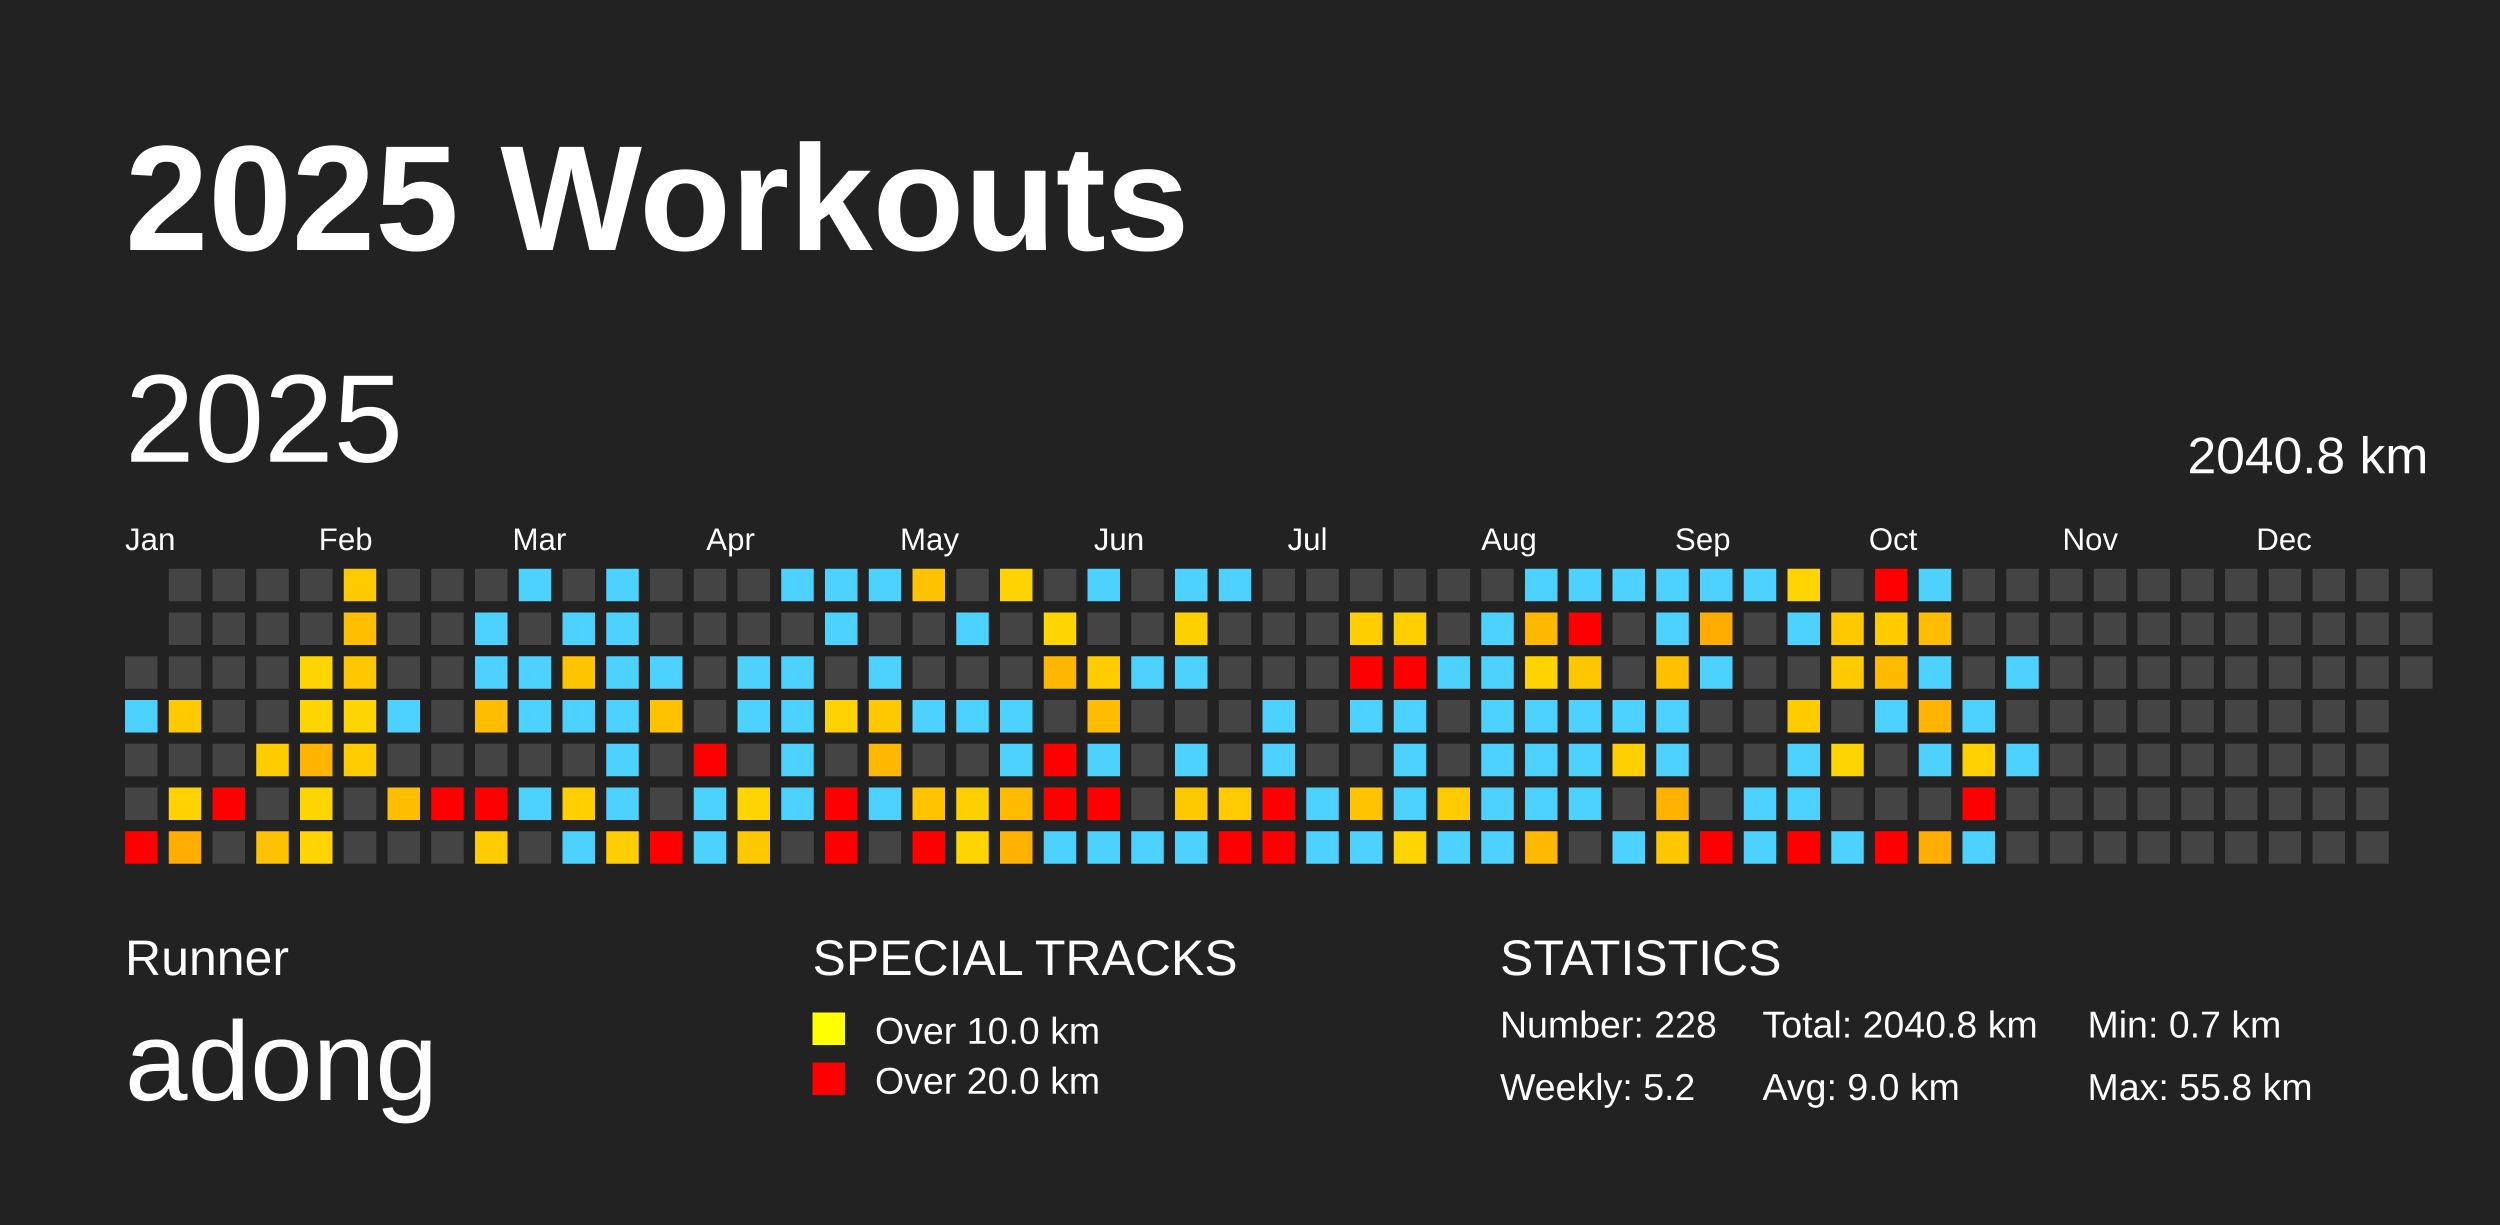
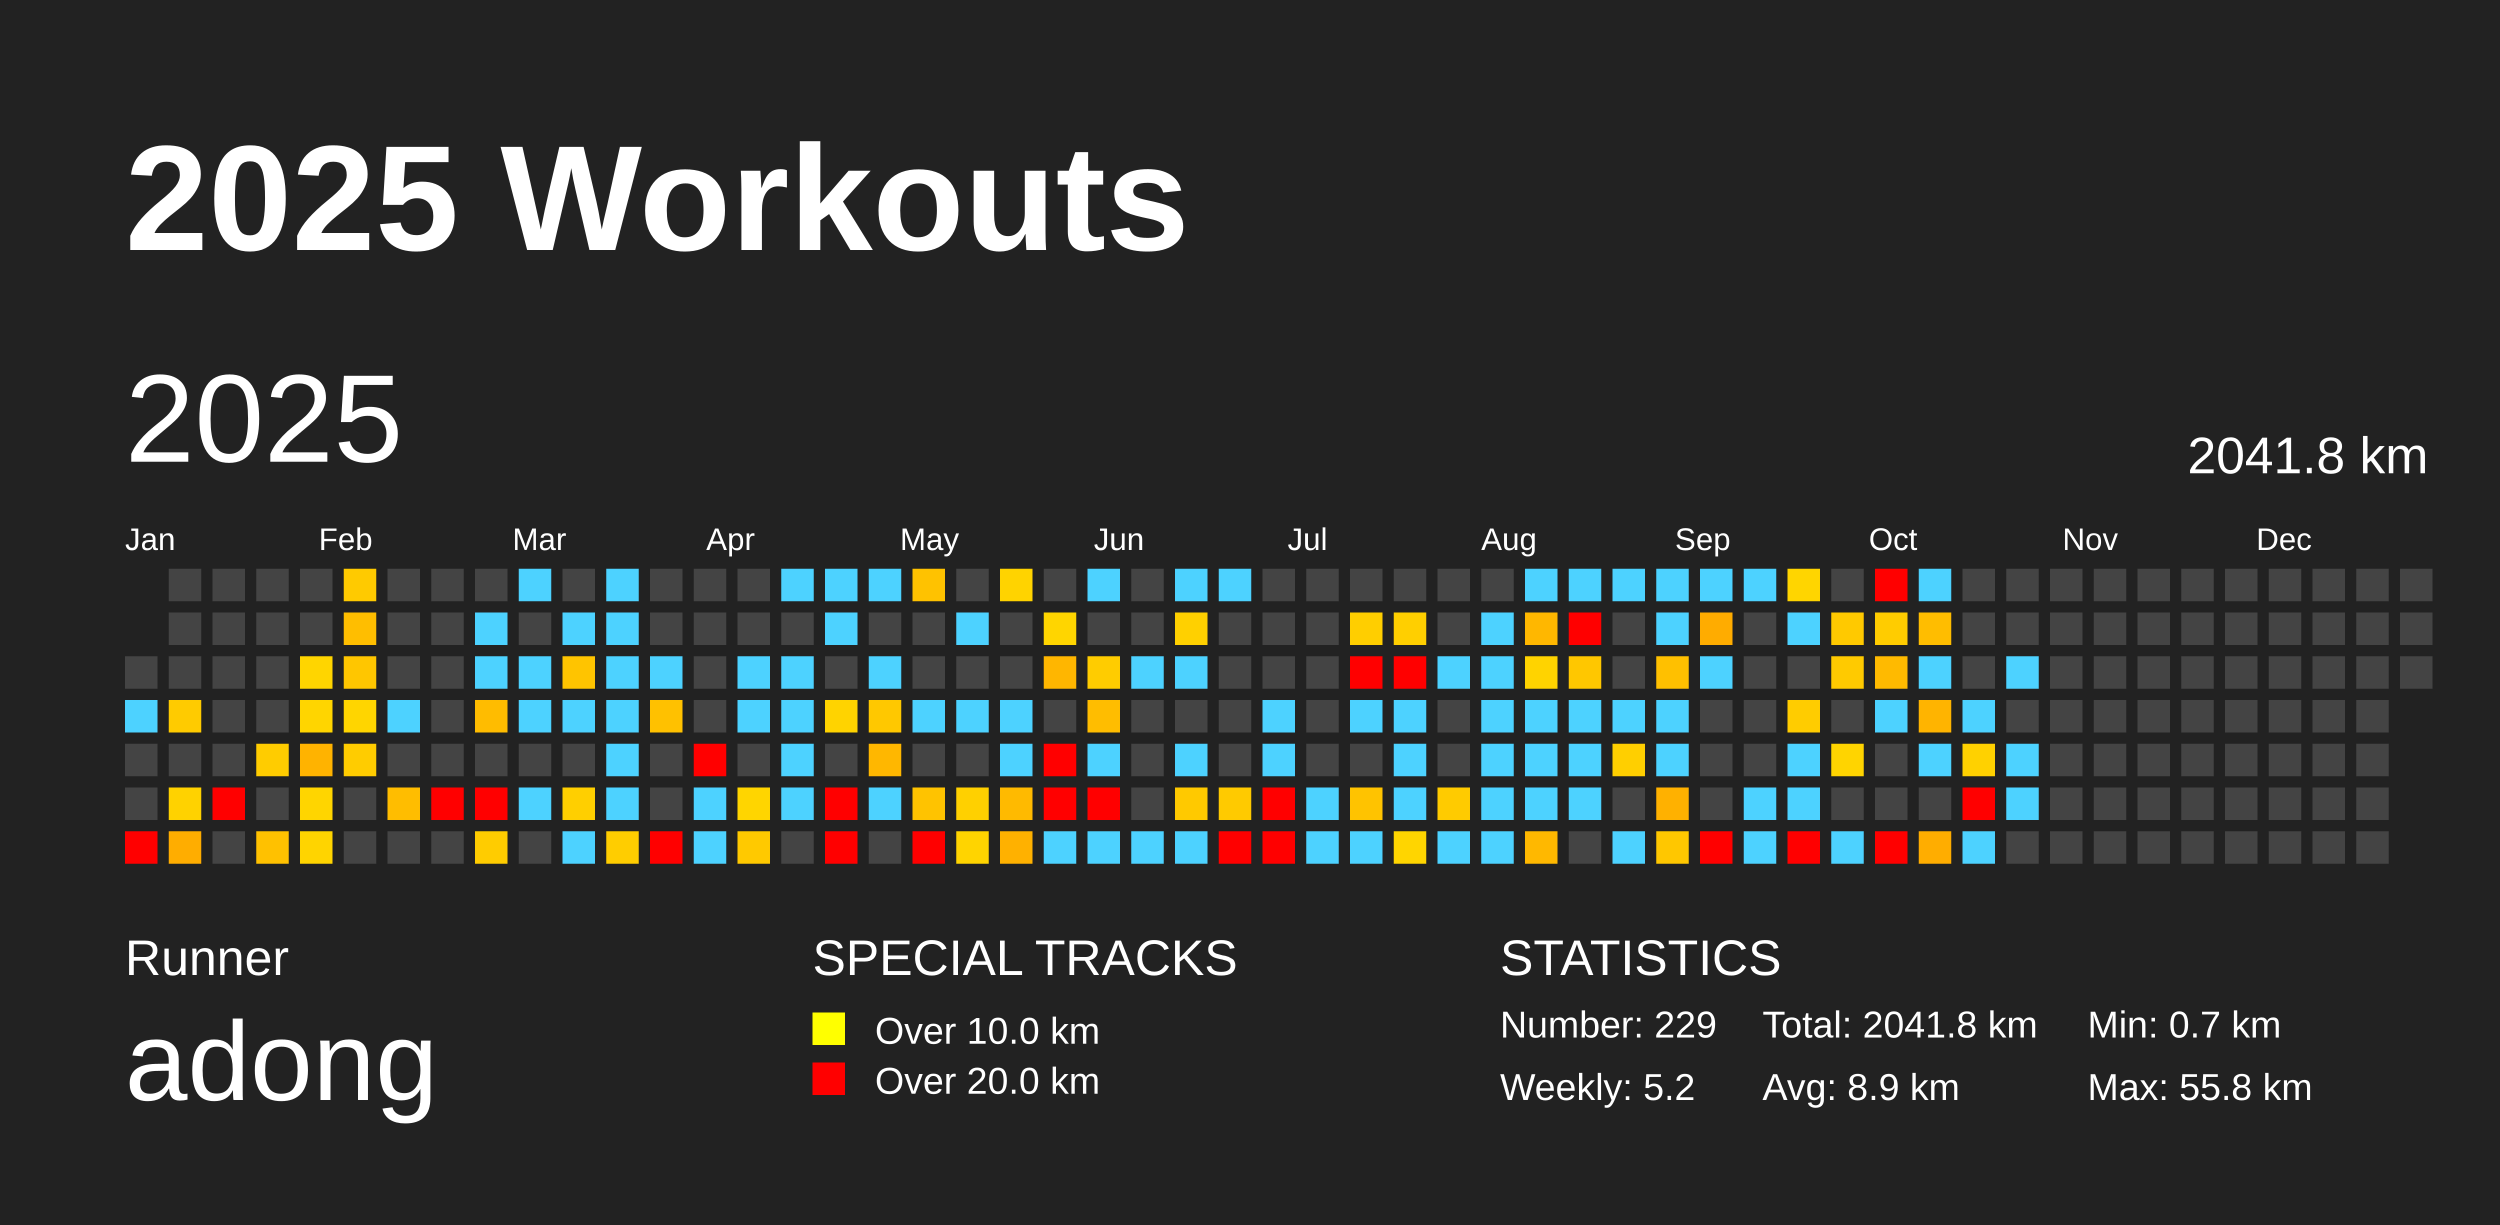
<svg xmlns="http://www.w3.org/2000/svg" baseProfile="full" height="98mm" version="1.1" viewBox="0,0,200,98" width="200mm">
  <defs />
  <rect fill="#222222" height="98" width="200" x="0" y="0" />
  <text fill="#FFFFFF" style="font-size:12px; font-family:Arial; font-weight:bold;" x="10" y="20">2025 Workouts</text>
  <text fill="#FFFFFF" style="font-size:4px; font-family:Arial" x="10" y="78">Runner</text>
  <text fill="#FFFFFF" style="font-size:9px; font-family:Arial" x="10" y="88">adong</text>
  <text fill="#FFFFFF" style="font-size:4px; font-family:Arial" x="65" y="78">SPECIAL TRACKS</text>
  <rect fill="yellow" height="2.6" width="2.6" x="65" y="81" />
  <text fill="#FFFFFF" style="font-size:3px; font-family:Arial" x="70" y="83.5">Over 10.0 km</text>
  <rect fill="red" height="2.6" width="2.6" x="65" y="85" />
  <text fill="#FFFFFF" style="font-size:3px; font-family:Arial" x="70" y="87.5">Over 20.0 km</text>
  <text fill="#FFFFFF" style="font-size:4px; font-family:Arial" x="120" y="78">STATISTICS</text>
-   <text fill="#FFFFFF" style="font-size:3px; font-family:Arial" x="120" y="83">Number: 228</text>
+   <text fill="#FFFFFF" style="font-size:3px; font-family:Arial" x="120" y="83">Number: 229</text>
  <text fill="#FFFFFF" style="font-size:3px; font-family:Arial" x="120" y="88">Weekly: 5.2</text>
-   <text fill="#FFFFFF" style="font-size:3px; font-family:Arial" x="141" y="83">Total: 2040.8 km</text>
-   <text fill="#FFFFFF" style="font-size:3px; font-family:Arial" x="141" y="88">Avg: 9.0 km</text>
+   <text fill="#FFFFFF" style="font-size:3px; font-family:Arial" x="141" y="83">Total: 2041.8 km</text>
+   <text fill="#FFFFFF" style="font-size:3px; font-family:Arial" x="141" y="88">Avg: 8.9 km</text>
  <text fill="#FFFFFF" style="font-size:3px; font-family:Arial" x="167" y="83">Min: 0.7 km</text>
  <text fill="#FFFFFF" style="font-size:3px; font-family:Arial" x="167" y="88">Max: 55.8 km</text>
  <text dominant-baseline="hanging" fill="#FFFFFF" style="font-size:10.0px; font-family:Arial;" x="10" y="30">2025</text>
-   <text dominant-baseline="hanging" fill="#FFFFFF" style="font-size:4.125px; font-family:Arial;" x="175" y="35">2040.8 km</text>
+   <text dominant-baseline="hanging" fill="#FFFFFF" style="font-size:4.125px; font-family:Arial;" x="175" y="35">2041.8 km</text>
  <text fill="#FFFFFF" style="font-size:2.5px; font-family:Arial" x="10.0" y="44">Jan</text>
  <text fill="#FFFFFF" style="font-size:2.5px; font-family:Arial" x="25.5" y="44">Feb</text>
  <text fill="#FFFFFF" style="font-size:2.5px; font-family:Arial" x="41.0" y="44">Mar</text>
  <text fill="#FFFFFF" style="font-size:2.5px; font-family:Arial" x="56.5" y="44">Apr</text>
  <text fill="#FFFFFF" style="font-size:2.5px; font-family:Arial" x="72.0" y="44">May</text>
  <text fill="#FFFFFF" style="font-size:2.5px; font-family:Arial" x="87.5" y="44">Jun</text>
  <text fill="#FFFFFF" style="font-size:2.5px; font-family:Arial" x="103.0" y="44">Jul</text>
  <text fill="#FFFFFF" style="font-size:2.5px; font-family:Arial" x="118.5" y="44">Aug</text>
  <text fill="#FFFFFF" style="font-size:2.5px; font-family:Arial" x="134.0" y="44">Sep</text>
  <text fill="#FFFFFF" style="font-size:2.5px; font-family:Arial" x="149.5" y="44">Oct</text>
  <text fill="#FFFFFF" style="font-size:2.5px; font-family:Arial" x="165.0" y="44">Nov</text>
  <text fill="#FFFFFF" style="font-size:2.5px; font-family:Arial" x="180.5" y="44">Dec</text>
  <rect fill="#444444" height="2.6" width="2.6" x="10.0" y="52.5" />
  <rect fill="#4dd2ff" height="2.6" width="2.6" x="10.0" y="56.0" />
  <rect fill="#444444" height="2.6" width="2.6" x="10.0" y="59.5" />
  <rect fill="#444444" height="2.6" width="2.6" x="10.0" y="63.0" />
  <rect fill="red" height="2.6" width="2.6" x="10.0" y="66.5" />
  <rect fill="#444444" height="2.6" width="2.6" x="13.5" y="45.5" />
  <rect fill="#444444" height="2.6" width="2.6" x="13.5" y="49.0" />
  <rect fill="#444444" height="2.6" width="2.6" x="13.5" y="52.5" />
  <rect fill="#ffcb00" height="2.6" width="2.6" x="13.5" y="56.0" />
  <rect fill="#444444" height="2.6" width="2.6" x="13.5" y="59.5" />
  <rect fill="#ffd200" height="2.6" width="2.6" x="13.5" y="63.0" />
-   <rect fill="#ffae00" height="2.6" width="2.6" x="13.5" y="66.5" />
+   <rect fill="#ffad00" height="2.6" width="2.6" x="13.5" y="66.5" />
  <rect fill="#444444" height="2.6" width="2.6" x="17.0" y="45.5" />
  <rect fill="#444444" height="2.6" width="2.6" x="17.0" y="49.0" />
  <rect fill="#444444" height="2.6" width="2.6" x="17.0" y="52.5" />
  <rect fill="#444444" height="2.6" width="2.6" x="17.0" y="56.0" />
  <rect fill="#444444" height="2.6" width="2.6" x="17.0" y="59.5" />
  <rect fill="red" height="2.6" width="2.6" x="17.0" y="63.0" />
  <rect fill="#444444" height="2.6" width="2.6" x="17.0" y="66.5" />
  <rect fill="#444444" height="2.6" width="2.6" x="20.5" y="45.5" />
  <rect fill="#444444" height="2.6" width="2.6" x="20.5" y="49.0" />
  <rect fill="#444444" height="2.6" width="2.6" x="20.5" y="52.5" />
  <rect fill="#444444" height="2.6" width="2.6" x="20.5" y="56.0" />
  <rect fill="#ffcc00" height="2.6" width="2.6" x="20.5" y="59.5" />
  <rect fill="#444444" height="2.6" width="2.6" x="20.5" y="63.0" />
  <rect fill="#ffc100" height="2.6" width="2.6" x="20.5" y="66.5" />
  <rect fill="#444444" height="2.6" width="2.6" x="24.0" y="45.5" />
  <rect fill="#444444" height="2.6" width="2.6" x="24.0" y="49.0" />
  <rect fill="#ffd500" height="2.6" width="2.6" x="24.0" y="52.5" />
  <rect fill="#ffd500" height="2.6" width="2.6" x="24.0" y="56.0" />
-   <rect fill="#ffb400" height="2.6" width="2.6" x="24.0" y="59.5" />
+   <rect fill="#ffb300" height="2.6" width="2.6" x="24.0" y="59.5" />
  <rect fill="#ffd500" height="2.6" width="2.6" x="24.0" y="63.0" />
  <rect fill="#ffd400" height="2.6" width="2.6" x="24.0" y="66.5" />
-   <rect fill="#ffcb00" height="2.6" width="2.6" x="27.5" y="45.5" />
+   <rect fill="#ffca00" height="2.6" width="2.6" x="27.5" y="45.5" />
  <rect fill="#ffbe00" height="2.6" width="2.6" x="27.5" y="49.0" />
-   <rect fill="#ffc700" height="2.6" width="2.6" x="27.5" y="52.5" />
+   <rect fill="#ffc600" height="2.6" width="2.6" x="27.5" y="52.5" />
  <rect fill="#ffd500" height="2.6" width="2.6" x="27.5" y="56.0" />
  <rect fill="#ffcc00" height="2.6" width="2.6" x="27.5" y="59.5" />
  <rect fill="#444444" height="2.6" width="2.6" x="27.5" y="63.0" />
  <rect fill="#444444" height="2.6" width="2.6" x="27.5" y="66.5" />
  <rect fill="#444444" height="2.6" width="2.6" x="31.0" y="45.5" />
  <rect fill="#444444" height="2.6" width="2.6" x="31.0" y="49.0" />
  <rect fill="#444444" height="2.6" width="2.6" x="31.0" y="52.5" />
  <rect fill="#4dd2ff" height="2.6" width="2.6" x="31.0" y="56.0" />
  <rect fill="#444444" height="2.6" width="2.6" x="31.0" y="59.5" />
  <rect fill="#ffbd00" height="2.6" width="2.6" x="31.0" y="63.0" />
  <rect fill="#444444" height="2.6" width="2.6" x="31.0" y="66.5" />
  <rect fill="#444444" height="2.6" width="2.6" x="34.5" y="45.5" />
  <rect fill="#444444" height="2.6" width="2.6" x="34.5" y="49.0" />
  <rect fill="#444444" height="2.6" width="2.6" x="34.5" y="52.5" />
  <rect fill="#444444" height="2.6" width="2.6" x="34.5" y="56.0" />
  <rect fill="#444444" height="2.6" width="2.6" x="34.5" y="59.5" />
  <rect fill="red" height="2.6" width="2.6" x="34.5" y="63.0" />
  <rect fill="#444444" height="2.6" width="2.6" x="34.5" y="66.5" />
  <rect fill="#444444" height="2.6" width="2.6" x="38.0" y="45.5" />
  <rect fill="#4dd2ff" height="2.6" width="2.6" x="38.0" y="49.0" />
  <rect fill="#4dd2ff" height="2.6" width="2.6" x="38.0" y="52.5" />
-   <rect fill="#ffbd00" height="2.6" width="2.6" x="38.0" y="56.0" />
+   <rect fill="#ffbc00" height="2.6" width="2.6" x="38.0" y="56.0" />
  <rect fill="#444444" height="2.6" width="2.6" x="38.0" y="59.5" />
  <rect fill="red" height="2.6" width="2.6" x="38.0" y="63.0" />
  <rect fill="#ffcc00" height="2.6" width="2.6" x="38.0" y="66.5" />
  <rect fill="#4dd2ff" height="2.6" width="2.6" x="41.5" y="45.5" />
  <rect fill="#444444" height="2.6" width="2.6" x="41.5" y="49.0" />
  <rect fill="#4dd2ff" height="2.6" width="2.6" x="41.5" y="52.5" />
  <rect fill="#4dd2ff" height="2.6" width="2.6" x="41.5" y="56.0" />
  <rect fill="#444444" height="2.6" width="2.6" x="41.5" y="59.5" />
  <rect fill="#4dd2ff" height="2.6" width="2.6" x="41.5" y="63.0" />
  <rect fill="#444444" height="2.6" width="2.6" x="41.5" y="66.5" />
  <rect fill="#444444" height="2.6" width="2.6" x="45.0" y="45.5" />
  <rect fill="#4dd2ff" height="2.6" width="2.6" x="45.0" y="49.0" />
  <rect fill="#ffc400" height="2.6" width="2.6" x="45.0" y="52.5" />
  <rect fill="#4dd2ff" height="2.6" width="2.6" x="45.0" y="56.0" />
  <rect fill="#444444" height="2.6" width="2.6" x="45.0" y="59.5" />
  <rect fill="#ffcf00" height="2.6" width="2.6" x="45.0" y="63.0" />
  <rect fill="#4dd2ff" height="2.6" width="2.6" x="45.0" y="66.5" />
  <rect fill="#4dd2ff" height="2.6" width="2.6" x="48.5" y="45.5" />
  <rect fill="#4dd2ff" height="2.6" width="2.6" x="48.5" y="49.0" />
  <rect fill="#4dd2ff" height="2.6" width="2.6" x="48.5" y="52.5" />
  <rect fill="#4dd2ff" height="2.6" width="2.6" x="48.5" y="56.0" />
  <rect fill="#4dd2ff" height="2.6" width="2.6" x="48.5" y="59.5" />
  <rect fill="#4dd2ff" height="2.6" width="2.6" x="48.5" y="63.0" />
-   <rect fill="#ffce00" height="2.6" width="2.6" x="48.5" y="66.5" />
+   <rect fill="#ffcd00" height="2.6" width="2.6" x="48.5" y="66.5" />
  <rect fill="#444444" height="2.6" width="2.6" x="52.0" y="45.5" />
  <rect fill="#444444" height="2.6" width="2.6" x="52.0" y="49.0" />
  <rect fill="#4dd2ff" height="2.6" width="2.6" x="52.0" y="52.5" />
-   <rect fill="#ffc200" height="2.6" width="2.6" x="52.0" y="56.0" />
+   <rect fill="#ffc100" height="2.6" width="2.6" x="52.0" y="56.0" />
  <rect fill="#444444" height="2.6" width="2.6" x="52.0" y="59.5" />
  <rect fill="#444444" height="2.6" width="2.6" x="52.0" y="63.0" />
  <rect fill="red" height="2.6" width="2.6" x="52.0" y="66.5" />
  <rect fill="#444444" height="2.6" width="2.6" x="55.5" y="45.5" />
  <rect fill="#444444" height="2.6" width="2.6" x="55.5" y="49.0" />
  <rect fill="#444444" height="2.6" width="2.6" x="55.5" y="52.5" />
  <rect fill="#444444" height="2.6" width="2.6" x="55.5" y="56.0" />
  <rect fill="red" height="2.6" width="2.6" x="55.5" y="59.5" />
  <rect fill="#4dd2ff" height="2.6" width="2.6" x="55.5" y="63.0" />
  <rect fill="#4dd2ff" height="2.6" width="2.6" x="55.5" y="66.5" />
  <rect fill="#444444" height="2.6" width="2.6" x="59.0" y="45.5" />
  <rect fill="#444444" height="2.6" width="2.6" x="59.0" y="49.0" />
  <rect fill="#4dd2ff" height="2.6" width="2.6" x="59.0" y="52.5" />
  <rect fill="#4dd2ff" height="2.6" width="2.6" x="59.0" y="56.0" />
  <rect fill="#444444" height="2.6" width="2.6" x="59.0" y="59.5" />
  <rect fill="#ffd500" height="2.6" width="2.6" x="59.0" y="63.0" />
  <rect fill="#ffc900" height="2.6" width="2.6" x="59.0" y="66.5" />
  <rect fill="#4dd2ff" height="2.6" width="2.6" x="62.5" y="45.5" />
  <rect fill="#444444" height="2.6" width="2.6" x="62.5" y="49.0" />
  <rect fill="#4dd2ff" height="2.6" width="2.6" x="62.5" y="52.5" />
  <rect fill="#4dd2ff" height="2.6" width="2.6" x="62.5" y="56.0" />
  <rect fill="#4dd2ff" height="2.6" width="2.6" x="62.5" y="59.5" />
  <rect fill="#4dd2ff" height="2.6" width="2.6" x="62.5" y="63.0" />
  <rect fill="#444444" height="2.6" width="2.6" x="62.5" y="66.5" />
  <rect fill="#4dd2ff" height="2.6" width="2.6" x="66.0" y="45.5" />
  <rect fill="#4dd2ff" height="2.6" width="2.6" x="66.0" y="49.0" />
  <rect fill="#444444" height="2.6" width="2.6" x="66.0" y="52.5" />
  <rect fill="#ffd300" height="2.6" width="2.6" x="66.0" y="56.0" />
  <rect fill="#444444" height="2.6" width="2.6" x="66.0" y="59.5" />
  <rect fill="red" height="2.6" width="2.6" x="66.0" y="63.0" />
  <rect fill="red" height="2.6" width="2.6" x="66.0" y="66.5" />
  <rect fill="#4dd2ff" height="2.6" width="2.6" x="69.5" y="45.5" />
  <rect fill="#444444" height="2.6" width="2.6" x="69.5" y="49.0" />
  <rect fill="#4dd2ff" height="2.6" width="2.6" x="69.5" y="52.5" />
-   <rect fill="#ffc900" height="2.6" width="2.6" x="69.5" y="56.0" />
+   <rect fill="#ffc800" height="2.6" width="2.6" x="69.5" y="56.0" />
  <rect fill="#ffb700" height="2.6" width="2.6" x="69.5" y="59.5" />
  <rect fill="#4dd2ff" height="2.6" width="2.6" x="69.5" y="63.0" />
  <rect fill="#444444" height="2.6" width="2.6" x="69.5" y="66.5" />
  <rect fill="#ffc200" height="2.6" width="2.6" x="73.0" y="45.5" />
  <rect fill="#444444" height="2.6" width="2.6" x="73.0" y="49.0" />
  <rect fill="#444444" height="2.6" width="2.6" x="73.0" y="52.5" />
  <rect fill="#4dd2ff" height="2.6" width="2.6" x="73.0" y="56.0" />
  <rect fill="#444444" height="2.6" width="2.6" x="73.0" y="59.5" />
  <rect fill="#ffc300" height="2.6" width="2.6" x="73.0" y="63.0" />
  <rect fill="red" height="2.6" width="2.6" x="73.0" y="66.5" />
  <rect fill="#444444" height="2.6" width="2.6" x="76.5" y="45.5" />
  <rect fill="#4dd2ff" height="2.6" width="2.6" x="76.5" y="49.0" />
  <rect fill="#444444" height="2.6" width="2.6" x="76.5" y="52.5" />
  <rect fill="#4dd2ff" height="2.6" width="2.6" x="76.5" y="56.0" />
  <rect fill="#444444" height="2.6" width="2.6" x="76.5" y="59.5" />
  <rect fill="#ffd000" height="2.6" width="2.6" x="76.5" y="63.0" />
  <rect fill="#ffd400" height="2.6" width="2.6" x="76.5" y="66.5" />
  <rect fill="#ffd300" height="2.6" width="2.6" x="80.0" y="45.5" />
  <rect fill="#444444" height="2.6" width="2.6" x="80.0" y="49.0" />
  <rect fill="#444444" height="2.6" width="2.6" x="80.0" y="52.5" />
  <rect fill="#4dd2ff" height="2.6" width="2.6" x="80.0" y="56.0" />
  <rect fill="#4dd2ff" height="2.6" width="2.6" x="80.0" y="59.5" />
-   <rect fill="#ffbb00" height="2.6" width="2.6" x="80.0" y="63.0" />
-   <rect fill="#ffb200" height="2.6" width="2.6" x="80.0" y="66.5" />
+   <rect fill="#ffba00" height="2.6" width="2.6" x="80.0" y="63.0" />
+   <rect fill="#ffb100" height="2.6" width="2.6" x="80.0" y="66.5" />
  <rect fill="#444444" height="2.6" width="2.6" x="83.5" y="45.5" />
  <rect fill="#ffd500" height="2.6" width="2.6" x="83.5" y="49.0" />
  <rect fill="#ffb600" height="2.6" width="2.6" x="83.5" y="52.5" />
  <rect fill="#444444" height="2.6" width="2.6" x="83.5" y="56.0" />
  <rect fill="red" height="2.6" width="2.6" x="83.5" y="59.5" />
  <rect fill="red" height="2.6" width="2.6" x="83.5" y="63.0" />
  <rect fill="#4dd2ff" height="2.6" width="2.6" x="83.5" y="66.5" />
  <rect fill="#4dd2ff" height="2.6" width="2.6" x="87.0" y="45.5" />
  <rect fill="#444444" height="2.6" width="2.6" x="87.0" y="49.0" />
  <rect fill="#ffcc00" height="2.6" width="2.6" x="87.0" y="52.5" />
  <rect fill="#ffbd00" height="2.6" width="2.6" x="87.0" y="56.0" />
  <rect fill="#4dd2ff" height="2.6" width="2.6" x="87.0" y="59.5" />
  <rect fill="red" height="2.6" width="2.6" x="87.0" y="63.0" />
  <rect fill="#4dd2ff" height="2.6" width="2.6" x="87.0" y="66.5" />
  <rect fill="#444444" height="2.6" width="2.6" x="90.5" y="45.5" />
  <rect fill="#444444" height="2.6" width="2.6" x="90.5" y="49.0" />
  <rect fill="#4dd2ff" height="2.6" width="2.6" x="90.5" y="52.5" />
  <rect fill="#444444" height="2.6" width="2.6" x="90.5" y="56.0" />
  <rect fill="#444444" height="2.6" width="2.6" x="90.5" y="59.5" />
  <rect fill="#444444" height="2.6" width="2.6" x="90.5" y="63.0" />
  <rect fill="#4dd2ff" height="2.6" width="2.6" x="90.5" y="66.5" />
  <rect fill="#4dd2ff" height="2.6" width="2.6" x="94.0" y="45.5" />
  <rect fill="#ffd000" height="2.6" width="2.6" x="94.0" y="49.0" />
  <rect fill="#4dd2ff" height="2.6" width="2.6" x="94.0" y="52.5" />
  <rect fill="#444444" height="2.6" width="2.6" x="94.0" y="56.0" />
  <rect fill="#4dd2ff" height="2.6" width="2.6" x="94.0" y="59.5" />
  <rect fill="#ffc900" height="2.6" width="2.6" x="94.0" y="63.0" />
  <rect fill="#4dd2ff" height="2.6" width="2.6" x="94.0" y="66.5" />
  <rect fill="#4dd2ff" height="2.6" width="2.6" x="97.5" y="45.5" />
  <rect fill="#444444" height="2.6" width="2.6" x="97.5" y="49.0" />
  <rect fill="#444444" height="2.6" width="2.6" x="97.5" y="52.5" />
  <rect fill="#444444" height="2.6" width="2.6" x="97.5" y="56.0" />
  <rect fill="#444444" height="2.6" width="2.6" x="97.5" y="59.5" />
  <rect fill="#ffca00" height="2.6" width="2.6" x="97.5" y="63.0" />
  <rect fill="red" height="2.6" width="2.6" x="97.5" y="66.5" />
  <rect fill="#444444" height="2.6" width="2.6" x="101.0" y="45.5" />
  <rect fill="#444444" height="2.6" width="2.6" x="101.0" y="49.0" />
  <rect fill="#444444" height="2.6" width="2.6" x="101.0" y="52.5" />
  <rect fill="#4dd2ff" height="2.6" width="2.6" x="101.0" y="56.0" />
  <rect fill="#4dd2ff" height="2.6" width="2.6" x="101.0" y="59.5" />
  <rect fill="red" height="2.6" width="2.6" x="101.0" y="63.0" />
  <rect fill="red" height="2.6" width="2.6" x="101.0" y="66.5" />
  <rect fill="#444444" height="2.6" width="2.6" x="104.5" y="45.5" />
  <rect fill="#444444" height="2.6" width="2.6" x="104.5" y="49.0" />
  <rect fill="#444444" height="2.6" width="2.6" x="104.5" y="52.5" />
  <rect fill="#444444" height="2.6" width="2.6" x="104.5" y="56.0" />
  <rect fill="#444444" height="2.6" width="2.6" x="104.5" y="59.5" />
  <rect fill="#4dd2ff" height="2.6" width="2.6" x="104.5" y="63.0" />
  <rect fill="#4dd2ff" height="2.6" width="2.6" x="104.5" y="66.5" />
  <rect fill="#444444" height="2.6" width="2.6" x="108.0" y="45.5" />
  <rect fill="#ffce00" height="2.6" width="2.6" x="108.0" y="49.0" />
  <rect fill="red" height="2.6" width="2.6" x="108.0" y="52.5" />
  <rect fill="#4dd2ff" height="2.6" width="2.6" x="108.0" y="56.0" />
  <rect fill="#444444" height="2.6" width="2.6" x="108.0" y="59.5" />
  <rect fill="#ffc300" height="2.6" width="2.6" x="108.0" y="63.0" />
  <rect fill="#4dd2ff" height="2.6" width="2.6" x="108.0" y="66.5" />
  <rect fill="#444444" height="2.6" width="2.6" x="111.5" y="45.5" />
  <rect fill="#ffcf00" height="2.6" width="2.6" x="111.5" y="49.0" />
  <rect fill="red" height="2.6" width="2.6" x="111.5" y="52.5" />
  <rect fill="#4dd2ff" height="2.6" width="2.6" x="111.5" y="56.0" />
  <rect fill="#4dd2ff" height="2.6" width="2.6" x="111.5" y="59.5" />
  <rect fill="#4dd2ff" height="2.6" width="2.6" x="111.5" y="63.0" />
  <rect fill="#ffd500" height="2.6" width="2.6" x="111.5" y="66.5" />
  <rect fill="#444444" height="2.6" width="2.6" x="115.0" y="45.5" />
  <rect fill="#444444" height="2.6" width="2.6" x="115.0" y="49.0" />
  <rect fill="#4dd2ff" height="2.6" width="2.6" x="115.0" y="52.5" />
  <rect fill="#444444" height="2.6" width="2.6" x="115.0" y="56.0" />
  <rect fill="#444444" height="2.6" width="2.6" x="115.0" y="59.5" />
  <rect fill="#ffcb00" height="2.6" width="2.6" x="115.0" y="63.0" />
  <rect fill="#4dd2ff" height="2.6" width="2.6" x="115.0" y="66.5" />
  <rect fill="#444444" height="2.6" width="2.6" x="118.5" y="45.5" />
  <rect fill="#4dd2ff" height="2.6" width="2.6" x="118.5" y="49.0" />
  <rect fill="#4dd2ff" height="2.6" width="2.6" x="118.5" y="52.5" />
  <rect fill="#4dd2ff" height="2.6" width="2.6" x="118.5" y="56.0" />
  <rect fill="#4dd2ff" height="2.6" width="2.6" x="118.5" y="59.5" />
  <rect fill="#4dd2ff" height="2.6" width="2.6" x="118.5" y="63.0" />
  <rect fill="#4dd2ff" height="2.6" width="2.6" x="118.5" y="66.5" />
  <rect fill="#4dd2ff" height="2.6" width="2.6" x="122.0" y="45.5" />
-   <rect fill="#ffb800" height="2.6" width="2.6" x="122.0" y="49.0" />
+   <rect fill="#ffb700" height="2.6" width="2.6" x="122.0" y="49.0" />
  <rect fill="#ffd300" height="2.6" width="2.6" x="122.0" y="52.5" />
  <rect fill="#4dd2ff" height="2.6" width="2.6" x="122.0" y="56.0" />
  <rect fill="#4dd2ff" height="2.6" width="2.6" x="122.0" y="59.5" />
  <rect fill="#4dd2ff" height="2.6" width="2.6" x="122.0" y="63.0" />
-   <rect fill="#ffb900" height="2.6" width="2.6" x="122.0" y="66.5" />
+   <rect fill="#ffb800" height="2.6" width="2.6" x="122.0" y="66.5" />
  <rect fill="#4dd2ff" height="2.6" width="2.6" x="125.5" y="45.5" />
  <rect fill="red" height="2.6" width="2.6" x="125.5" y="49.0" />
  <rect fill="#ffc700" height="2.6" width="2.6" x="125.5" y="52.5" />
  <rect fill="#4dd2ff" height="2.6" width="2.6" x="125.5" y="56.0" />
  <rect fill="#4dd2ff" height="2.6" width="2.6" x="125.5" y="59.5" />
  <rect fill="#4dd2ff" height="2.6" width="2.6" x="125.5" y="63.0" />
  <rect fill="#444444" height="2.6" width="2.6" x="125.5" y="66.5" />
  <rect fill="#4dd2ff" height="2.6" width="2.6" x="129.0" y="45.5" />
  <rect fill="#444444" height="2.6" width="2.6" x="129.0" y="49.0" />
  <rect fill="#444444" height="2.6" width="2.6" x="129.0" y="52.5" />
  <rect fill="#4dd2ff" height="2.6" width="2.6" x="129.0" y="56.0" />
  <rect fill="#ffcf00" height="2.6" width="2.6" x="129.0" y="59.5" />
  <rect fill="#444444" height="2.6" width="2.6" x="129.0" y="63.0" />
  <rect fill="#4dd2ff" height="2.6" width="2.6" x="129.0" y="66.5" />
  <rect fill="#4dd2ff" height="2.6" width="2.6" x="132.5" y="45.5" />
  <rect fill="#4dd2ff" height="2.6" width="2.6" x="132.5" y="49.0" />
  <rect fill="#ffc000" height="2.6" width="2.6" x="132.5" y="52.5" />
  <rect fill="#4dd2ff" height="2.6" width="2.6" x="132.5" y="56.0" />
  <rect fill="#4dd2ff" height="2.6" width="2.6" x="132.5" y="59.5" />
-   <rect fill="#ffb200" height="2.6" width="2.6" x="132.5" y="63.0" />
+   <rect fill="#ffb100" height="2.6" width="2.6" x="132.5" y="63.0" />
  <rect fill="#ffc700" height="2.6" width="2.6" x="132.5" y="66.5" />
  <rect fill="#4dd2ff" height="2.6" width="2.6" x="136.0" y="45.5" />
  <rect fill="#ffac00" height="2.6" width="2.6" x="136.0" y="49.0" />
  <rect fill="#4dd2ff" height="2.6" width="2.6" x="136.0" y="52.5" />
  <rect fill="#444444" height="2.6" width="2.6" x="136.0" y="56.0" />
  <rect fill="#444444" height="2.6" width="2.6" x="136.0" y="59.5" />
  <rect fill="#444444" height="2.6" width="2.6" x="136.0" y="63.0" />
  <rect fill="red" height="2.6" width="2.6" x="136.0" y="66.5" />
  <rect fill="#4dd2ff" height="2.6" width="2.6" x="139.5" y="45.5" />
  <rect fill="#444444" height="2.6" width="2.6" x="139.5" y="49.0" />
  <rect fill="#444444" height="2.6" width="2.6" x="139.5" y="52.5" />
  <rect fill="#444444" height="2.6" width="2.6" x="139.5" y="56.0" />
  <rect fill="#444444" height="2.6" width="2.6" x="139.5" y="59.5" />
  <rect fill="#4dd2ff" height="2.6" width="2.6" x="139.5" y="63.0" />
  <rect fill="#4dd2ff" height="2.6" width="2.6" x="139.5" y="66.5" />
  <rect fill="#ffd500" height="2.6" width="2.6" x="143.0" y="45.5" />
  <rect fill="#4dd2ff" height="2.6" width="2.6" x="143.0" y="49.0" />
  <rect fill="#444444" height="2.6" width="2.6" x="143.0" y="52.5" />
  <rect fill="#ffcc00" height="2.6" width="2.6" x="143.0" y="56.0" />
  <rect fill="#4dd2ff" height="2.6" width="2.6" x="143.0" y="59.5" />
  <rect fill="#4dd2ff" height="2.6" width="2.6" x="143.0" y="63.0" />
  <rect fill="red" height="2.6" width="2.6" x="143.0" y="66.5" />
  <rect fill="#444444" height="2.6" width="2.6" x="146.5" y="45.5" />
  <rect fill="#ffc900" height="2.6" width="2.6" x="146.5" y="49.0" />
  <rect fill="#ffca00" height="2.6" width="2.6" x="146.5" y="52.5" />
  <rect fill="#444444" height="2.6" width="2.6" x="146.5" y="56.0" />
-   <rect fill="#ffd500" height="2.6" width="2.6" x="146.5" y="59.5" />
+   <rect fill="#ffd400" height="2.6" width="2.6" x="146.5" y="59.5" />
  <rect fill="#444444" height="2.6" width="2.6" x="146.5" y="63.0" />
  <rect fill="#4dd2ff" height="2.6" width="2.6" x="146.5" y="66.5" />
  <rect fill="red" height="2.6" width="2.6" x="150.0" y="45.5" />
  <rect fill="#ffcc00" height="2.6" width="2.6" x="150.0" y="49.0" />
-   <rect fill="#ffbb00" height="2.6" width="2.6" x="150.0" y="52.5" />
+   <rect fill="#ffba00" height="2.6" width="2.6" x="150.0" y="52.5" />
  <rect fill="#4dd2ff" height="2.6" width="2.6" x="150.0" y="56.0" />
  <rect fill="#444444" height="2.6" width="2.6" x="150.0" y="59.5" />
  <rect fill="#444444" height="2.6" width="2.6" x="150.0" y="63.0" />
  <rect fill="red" height="2.6" width="2.6" x="150.0" y="66.5" />
  <rect fill="#4dd2ff" height="2.6" width="2.6" x="153.5" y="45.5" />
  <rect fill="#ffbd00" height="2.6" width="2.6" x="153.5" y="49.0" />
  <rect fill="#4dd2ff" height="2.6" width="2.6" x="153.5" y="52.5" />
  <rect fill="#ffb400" height="2.6" width="2.6" x="153.5" y="56.0" />
  <rect fill="#4dd2ff" height="2.6" width="2.6" x="153.5" y="59.5" />
  <rect fill="#444444" height="2.6" width="2.6" x="153.5" y="63.0" />
-   <rect fill="#ffae00" height="2.6" width="2.6" x="153.5" y="66.5" />
+   <rect fill="#ffad00" height="2.6" width="2.6" x="153.5" y="66.5" />
  <rect fill="#444444" height="2.6" width="2.6" x="157.0" y="45.5" />
  <rect fill="#444444" height="2.6" width="2.6" x="157.0" y="49.0" />
  <rect fill="#444444" height="2.6" width="2.6" x="157.0" y="52.5" />
  <rect fill="#4dd2ff" height="2.6" width="2.6" x="157.0" y="56.0" />
  <rect fill="#ffd100" height="2.6" width="2.6" x="157.0" y="59.5" />
  <rect fill="red" height="2.6" width="2.6" x="157.0" y="63.0" />
  <rect fill="#4dd2ff" height="2.6" width="2.6" x="157.0" y="66.5" />
  <rect fill="#444444" height="2.6" width="2.6" x="160.5" y="45.5" />
  <rect fill="#444444" height="2.6" width="2.6" x="160.5" y="49.0" />
  <rect fill="#4dd2ff" height="2.6" width="2.6" x="160.5" y="52.5" />
  <rect fill="#444444" height="2.6" width="2.6" x="160.5" y="56.0" />
  <rect fill="#4dd2ff" height="2.6" width="2.6" x="160.5" y="59.5" />
-   <rect fill="#444444" height="2.6" width="2.6" x="160.5" y="63.0" />
+   <rect fill="#4dd2ff" height="2.6" width="2.6" x="160.5" y="63.0" />
  <rect fill="#444444" height="2.6" width="2.6" x="160.5" y="66.5" />
  <rect fill="#444444" height="2.6" width="2.6" x="164.0" y="45.5" />
  <rect fill="#444444" height="2.6" width="2.6" x="164.0" y="49.0" />
  <rect fill="#444444" height="2.6" width="2.6" x="164.0" y="52.5" />
  <rect fill="#444444" height="2.6" width="2.6" x="164.0" y="56.0" />
  <rect fill="#444444" height="2.6" width="2.6" x="164.0" y="59.5" />
  <rect fill="#444444" height="2.6" width="2.6" x="164.0" y="63.0" />
  <rect fill="#444444" height="2.6" width="2.6" x="164.0" y="66.5" />
  <rect fill="#444444" height="2.6" width="2.6" x="167.5" y="45.5" />
  <rect fill="#444444" height="2.6" width="2.6" x="167.5" y="49.0" />
  <rect fill="#444444" height="2.6" width="2.6" x="167.5" y="52.5" />
  <rect fill="#444444" height="2.6" width="2.6" x="167.5" y="56.0" />
  <rect fill="#444444" height="2.6" width="2.6" x="167.5" y="59.5" />
  <rect fill="#444444" height="2.6" width="2.6" x="167.5" y="63.0" />
  <rect fill="#444444" height="2.6" width="2.6" x="167.5" y="66.5" />
  <rect fill="#444444" height="2.6" width="2.6" x="171.0" y="45.5" />
  <rect fill="#444444" height="2.6" width="2.6" x="171.0" y="49.0" />
  <rect fill="#444444" height="2.6" width="2.6" x="171.0" y="52.5" />
  <rect fill="#444444" height="2.6" width="2.6" x="171.0" y="56.0" />
  <rect fill="#444444" height="2.6" width="2.6" x="171.0" y="59.5" />
  <rect fill="#444444" height="2.6" width="2.6" x="171.0" y="63.0" />
  <rect fill="#444444" height="2.6" width="2.6" x="171.0" y="66.5" />
  <rect fill="#444444" height="2.6" width="2.6" x="174.5" y="45.5" />
  <rect fill="#444444" height="2.6" width="2.6" x="174.5" y="49.0" />
  <rect fill="#444444" height="2.6" width="2.6" x="174.5" y="52.5" />
  <rect fill="#444444" height="2.6" width="2.6" x="174.5" y="56.0" />
  <rect fill="#444444" height="2.6" width="2.6" x="174.5" y="59.5" />
  <rect fill="#444444" height="2.6" width="2.6" x="174.5" y="63.0" />
  <rect fill="#444444" height="2.6" width="2.6" x="174.5" y="66.5" />
  <rect fill="#444444" height="2.6" width="2.6" x="178.0" y="45.5" />
  <rect fill="#444444" height="2.6" width="2.6" x="178.0" y="49.0" />
  <rect fill="#444444" height="2.6" width="2.6" x="178.0" y="52.5" />
  <rect fill="#444444" height="2.6" width="2.6" x="178.0" y="56.0" />
  <rect fill="#444444" height="2.6" width="2.6" x="178.0" y="59.5" />
  <rect fill="#444444" height="2.6" width="2.6" x="178.0" y="63.0" />
  <rect fill="#444444" height="2.6" width="2.6" x="178.0" y="66.5" />
  <rect fill="#444444" height="2.6" width="2.6" x="181.5" y="45.5" />
  <rect fill="#444444" height="2.6" width="2.6" x="181.5" y="49.0" />
  <rect fill="#444444" height="2.6" width="2.6" x="181.5" y="52.5" />
  <rect fill="#444444" height="2.6" width="2.6" x="181.5" y="56.0" />
  <rect fill="#444444" height="2.6" width="2.6" x="181.5" y="59.5" />
  <rect fill="#444444" height="2.6" width="2.6" x="181.5" y="63.0" />
  <rect fill="#444444" height="2.6" width="2.6" x="181.5" y="66.5" />
  <rect fill="#444444" height="2.6" width="2.6" x="185.0" y="45.5" />
  <rect fill="#444444" height="2.6" width="2.6" x="185.0" y="49.0" />
  <rect fill="#444444" height="2.6" width="2.6" x="185.0" y="52.5" />
  <rect fill="#444444" height="2.6" width="2.6" x="185.0" y="56.0" />
  <rect fill="#444444" height="2.6" width="2.6" x="185.0" y="59.5" />
  <rect fill="#444444" height="2.6" width="2.6" x="185.0" y="63.0" />
  <rect fill="#444444" height="2.6" width="2.6" x="185.0" y="66.5" />
  <rect fill="#444444" height="2.6" width="2.6" x="188.5" y="45.5" />
  <rect fill="#444444" height="2.6" width="2.6" x="188.5" y="49.0" />
  <rect fill="#444444" height="2.6" width="2.6" x="188.5" y="52.5" />
  <rect fill="#444444" height="2.6" width="2.6" x="188.5" y="56.0" />
  <rect fill="#444444" height="2.6" width="2.6" x="188.5" y="59.5" />
  <rect fill="#444444" height="2.6" width="2.6" x="188.5" y="63.0" />
  <rect fill="#444444" height="2.6" width="2.6" x="188.5" y="66.5" />
  <rect fill="#444444" height="2.6" width="2.6" x="192.0" y="45.5" />
  <rect fill="#444444" height="2.6" width="2.6" x="192.0" y="49.0" />
  <rect fill="#444444" height="2.6" width="2.6" x="192.0" y="52.5" />
</svg>
